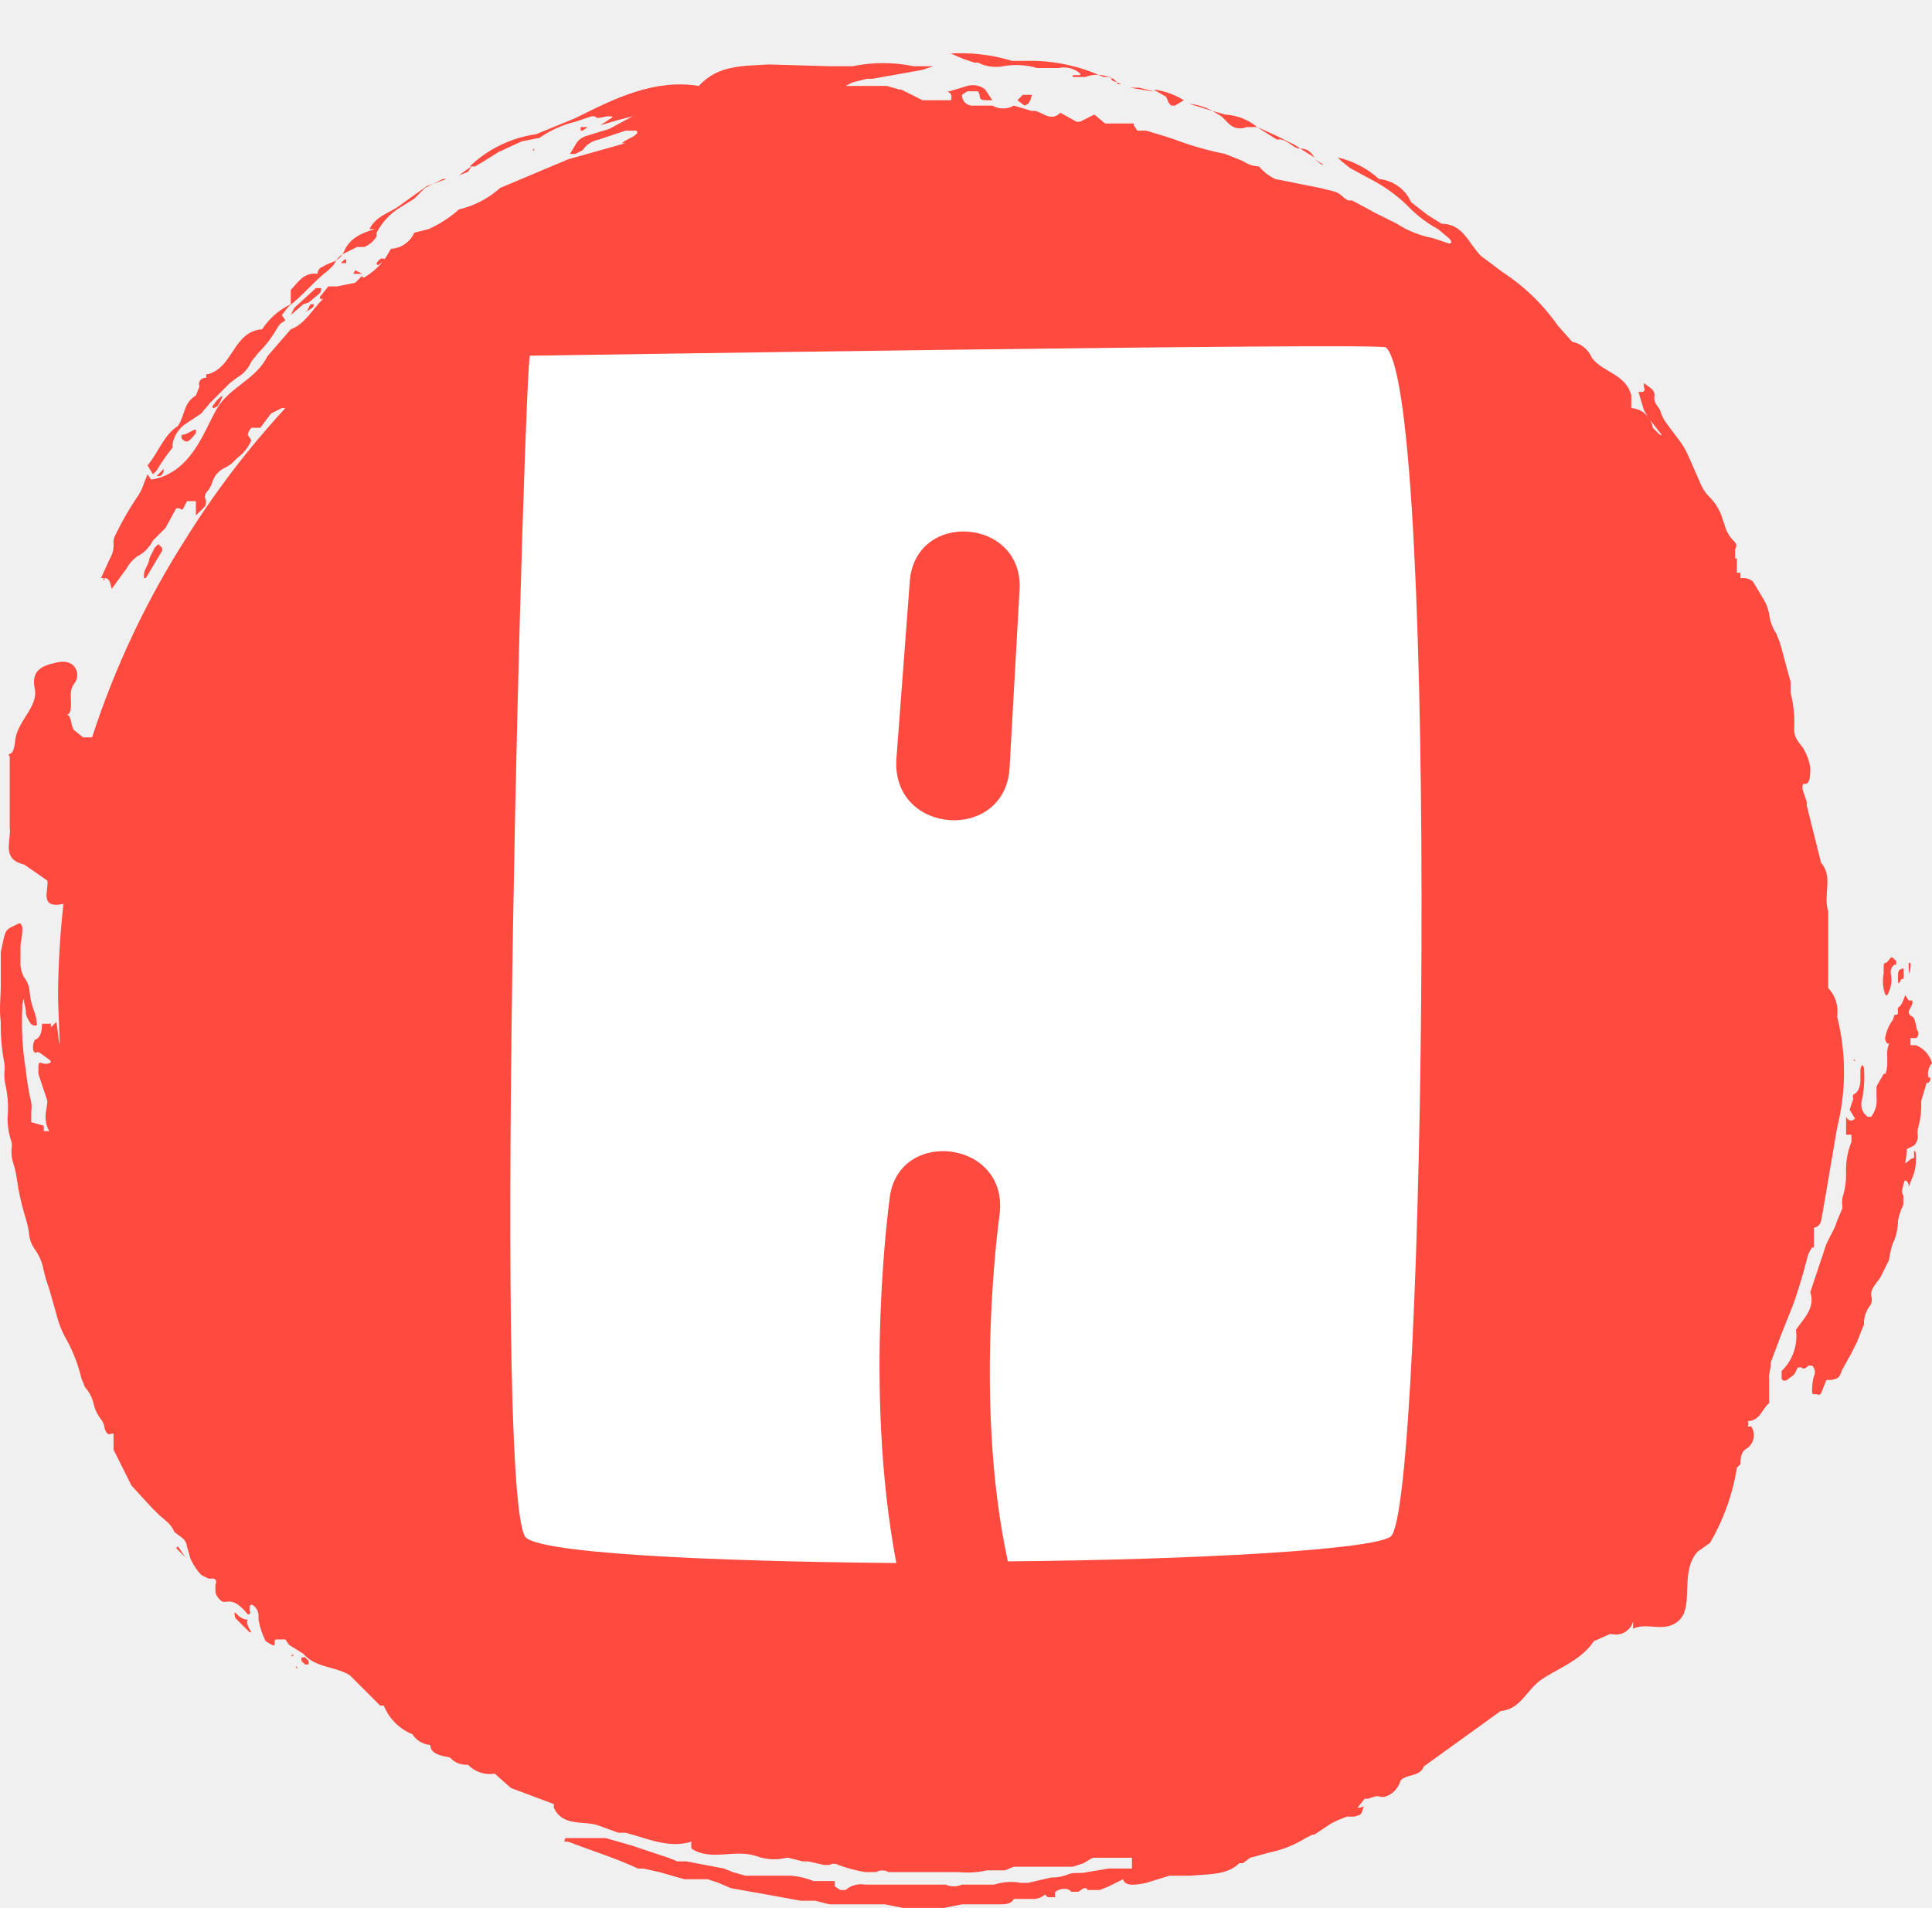
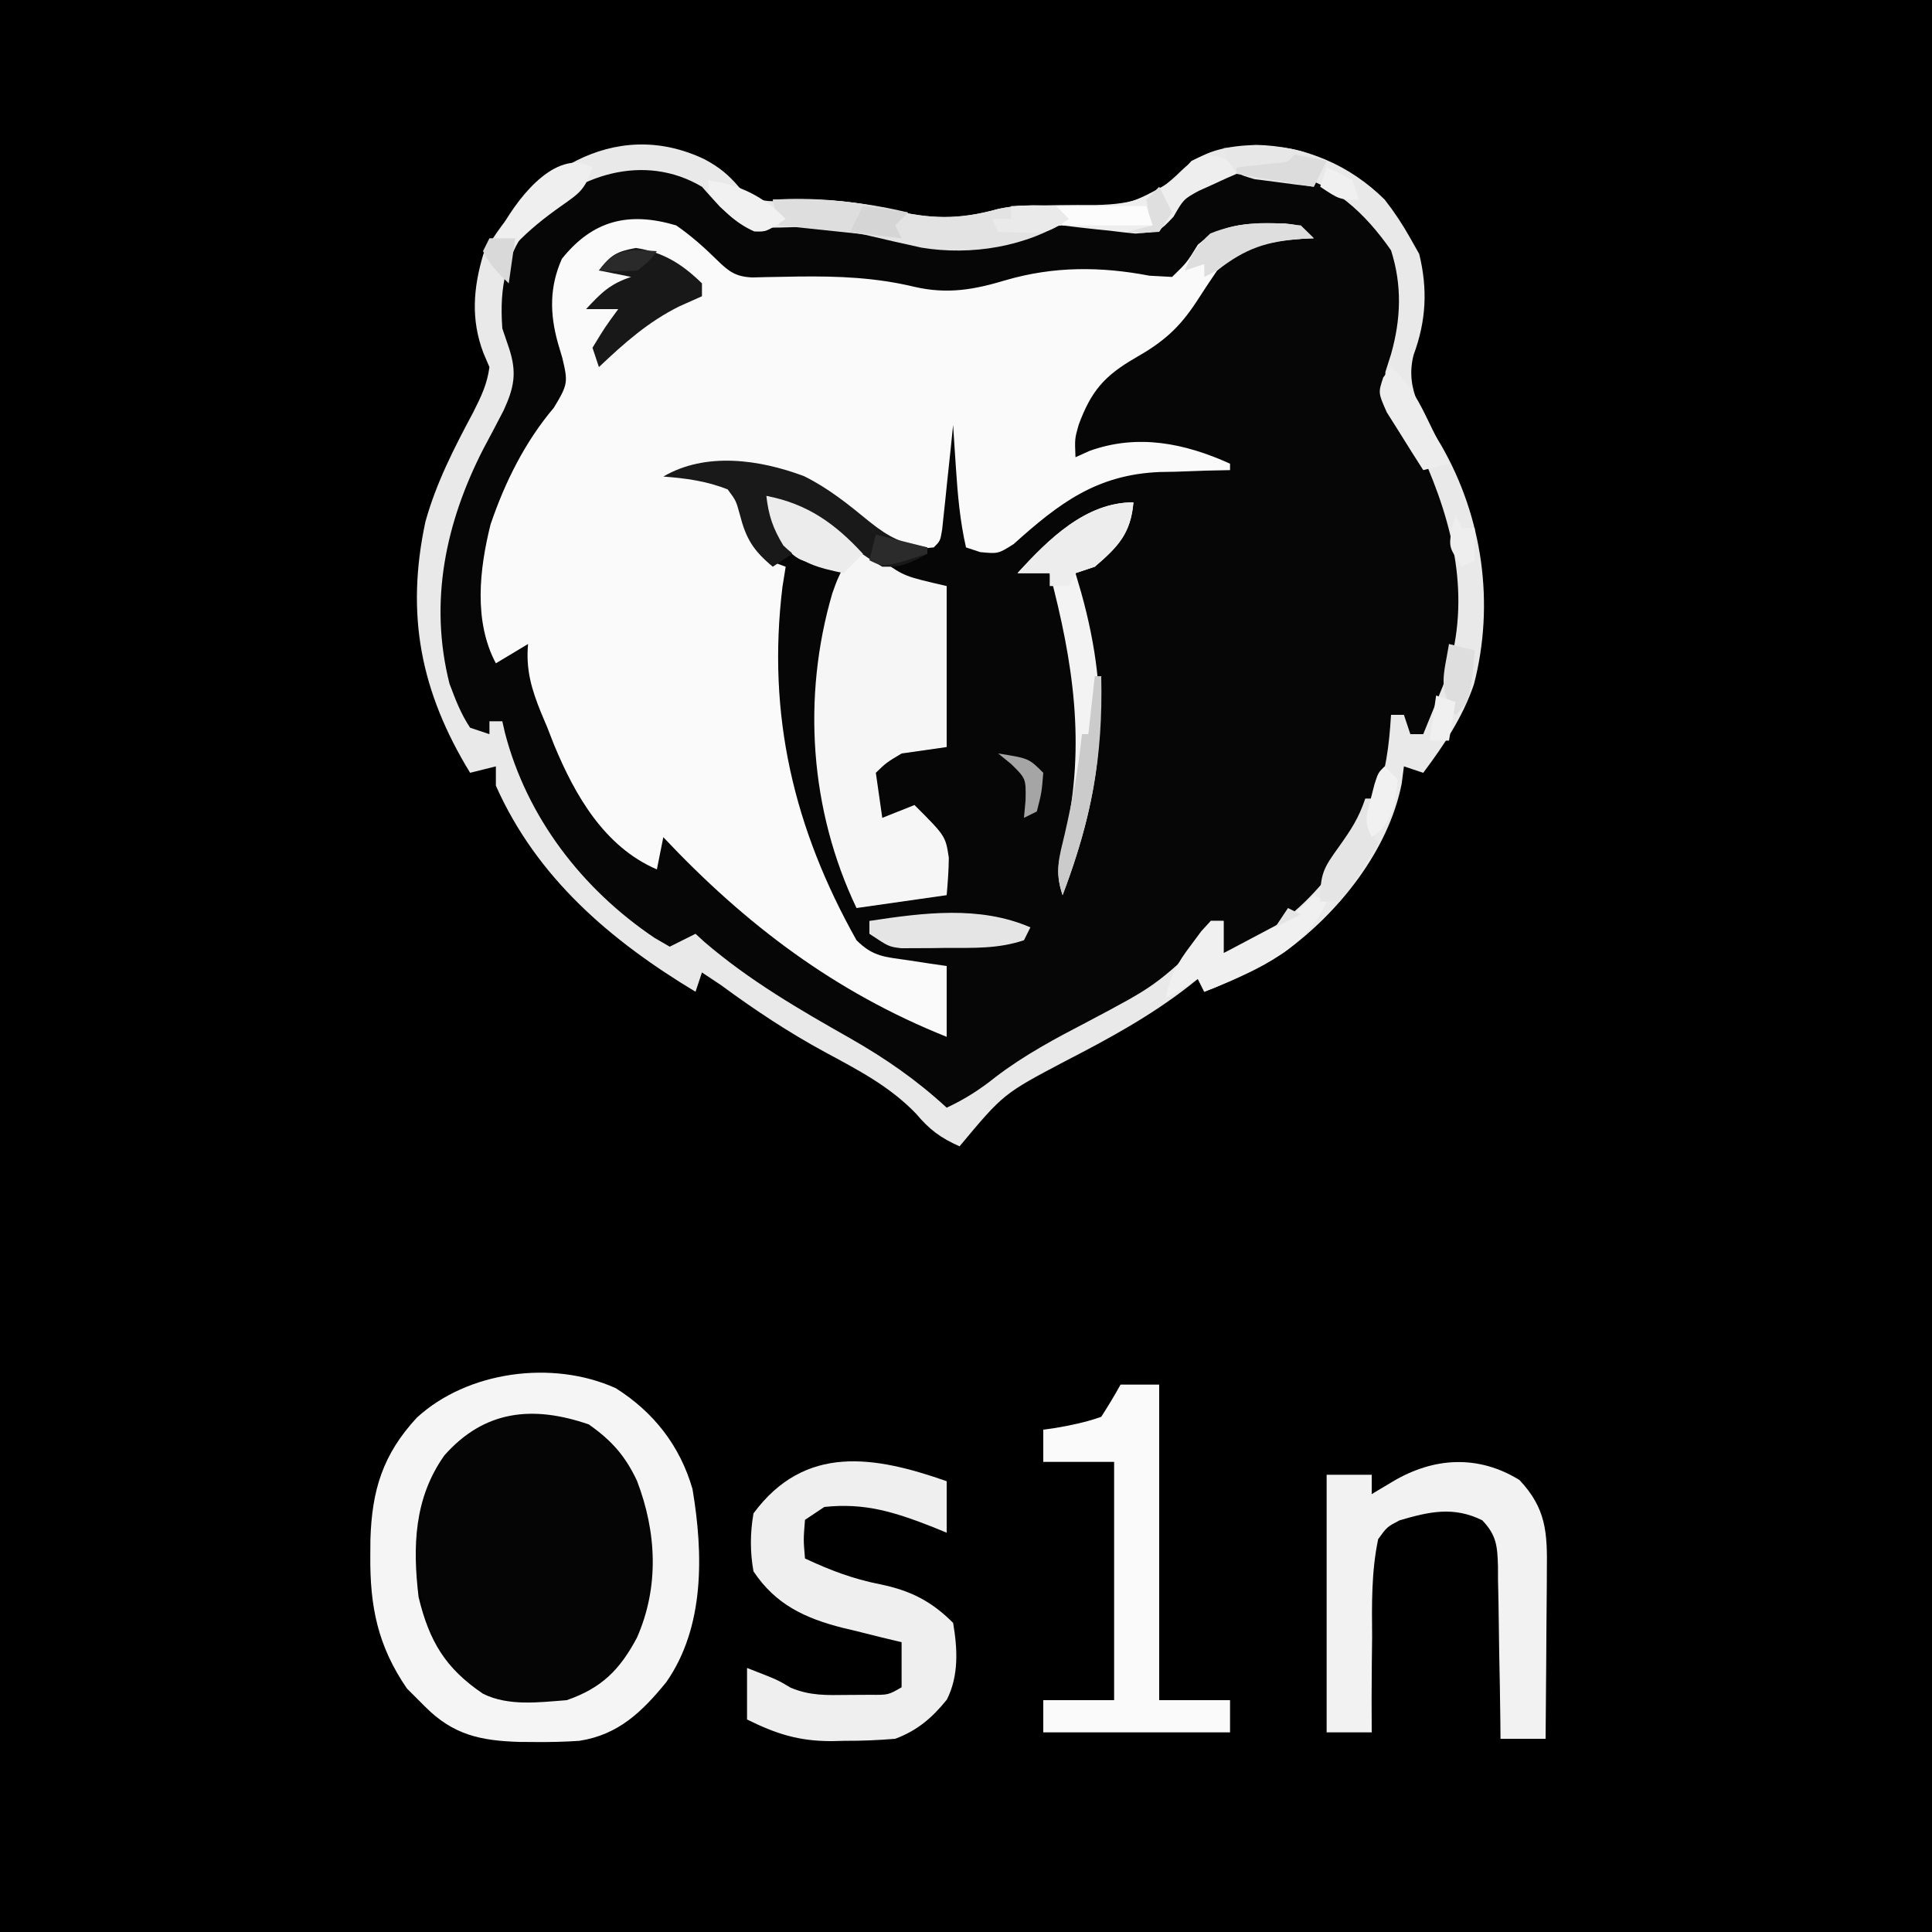
- <svg xmlns="http://www.w3.org/2000/svg" width="308.761" height="304.916" viewBox="0 0 106.008 104.687" class="css-1j8o68f" version="1.1" id="svg23">
-   <defs id="SvgjsDefs2684" />
-   <g id="SvgjsG2685" featurekey="rootContainer" transform="matrix(0.9820593,0,0,0.9820593,-0.05456052,0)" fill="#ff4a3f">
-     <g id="g17">
-       <path d="M19.8 15.3h.5l-.4-.2zm.5.1zm.8-.7c0 .1 0 .1.1.1l.4-.3c-.2-.1-.3-.1-.5.2zm.4-.2zm-4.1 2.3zm-.2.6l.3-.2c.1-.1.1-.2.1-.2h-.2l-.2.4c-.1-.1-.1 0 0 0zm2.2-2.9h-.1l-.2.2h.3zm-2.1 2.4l.6-.5c.1-.1.1-.2.1-.3h-.3l-1.2 1.1-.2.4.7-.6zm-1.1.8z" id="path3" />
-       <path d="M9.7 25v-.2a1.7 1.7 0 0 1 .7-1.1l.9-.6.5-.6.7-.7.4-.4.4-.3a1.9 1.9 0 0 0 .8-.9l.4-.5a5.9 5.9 0 0 0 1-1.3l.2-.3.3-.2-.2-.3.4-.5c.8-.6 1.4-1.4 2.2-2l.3-.3a1.4 1.4 0 0 1 .5-.6l.8-.4h.4a1.4 1.4 0 0 0 .7-.6V13a3.5 3.5 0 0 1 1.3-1.4l.8-.5.2-.2.4-.4 1-.5h.2l-1.1.4-1.4 1c-.6.5-1.4.6-1.8 1.4h.3c-.7.2-1.4.5-1.7 1.2s-.8.6-1.2.9a.4.4 0 0 0-.3.4c-.8-.1-1.1.5-1.5.9v.8a3.9 3.9 0 0 0-1.6 1.4c-1.6.1-1.6 2.1-3 2.5h-.1a.2.2 0 0 0 0 .2c-.3 0-.5.2-.4.5l-.2.5c-.7.4-.6 1.1-1 1.7-.8.5-1.1 1.5-1.7 2.2l.3.5.2-.2a11.6 11.6 0 0 1 .9-1.3zM53.9 3.3l.6.2h.2a2.2 2.2 0 0 0 1.4.2 4.1 4.1 0 0 1 1.9.1h1.2a1.4 1.4 0 0 1 1.2.3.1.1 0 0 1 0 .1H60a.1.1 0 0 0 0 .1h.7a1.8 1.8 0 0 1 1.3 0c.2 0 .1.1.2.2l.5.2h-.2c-.2-.4-.5-.4-.8-.4a9.7 9.7 0 0 0-4.3-.9h-.8A9.8 9.8 0 0 0 53 3h.2zm7.3 3.1zM50.3 4.7zm10.9 1.7h.2-.2zM19 14.7zm32.1-10zm17.6 2.2a.9.9 0 0 0 1 .2h.6a3.1 3.1 0 0 0-1.8-.7l-.7-.2.5.3zm-3.4-1.3c0 .1.1.2.2.3h.2l.5-.3a4.2 4.2 0 0 0-1.7-.6l.7.4zm7.4 2.7l.8.5c-.2-.3-.4-.5-.8-.5z" id="path5" />
-       <path d="M99 76.1l.6-1.6.6-1.5c.2-.5.6-1.8.8-2.6a1.7 1.7 0 0 1 .3-.7h.1v-1.1c.5-.1.4-.6.5-.9l.8-4.7a12.7 12.7 0 0 0 0-6.2 1.9 1.9 0 0 0-.5-1.6v-4.3c-.3-.9.3-1.9-.4-2.7L101 45a.4.4 0 0 0 0-.2l-.2-.6a.5.5 0 0 1 0-.4h.1c.3 0 .3-.5.3-.9a3 3 0 0 0-.4-1.1l-.3-.4a1.1 1.1 0 0 1-.2-.7 6.7 6.7 0 0 0-.2-2v-.6c-.2-.7-.4-1.5-.6-2.2l-.2-.5a2.5 2.5 0 0 1-.4-1.1 2.5 2.5 0 0 0-.3-.8l-.6-1a.8.8 0 0 0-.6-.2h-.1V32h-.2v-.8H97V31a.4.4 0 0 0 0-.1v-.2c.1-.2.1-.3-.1-.5a1.8 1.8 0 0 1-.4-.6l-.2-.6a2.9 2.9 0 0 0-.7-1.2 2.2 2.2 0 0 1-.5-.7l-.7-1.6a4.3 4.3 0 0 0-.6-1l-.6-.8a2.4 2.4 0 0 1-.4-.8l-.2-.3a.6.6 0 0 1-.1-.5.5.5 0 0 0-.2-.4l-.4-.3v.2c.1.2 0 .3-.1.3h-.2l.3 1 .3.5.7.9h-.1l-.2-.2-.2-.2a1.3 1.3 0 0 0-1.2-1.1v-.7c-.3-1.2-1.6-1.3-2.2-2.1a1.5 1.5 0 0 0-1.1-.9l-.8-.9a11.3 11.3 0 0 0-3.1-3l-.8-.6-.4-.3c-.7-.7-1-1.8-2.2-1.8l-.8-.5-.9-.7a2.2 2.2 0 0 0-1.8-1.3 5.1 5.1 0 0 0-2.3-1.2l.2.2.5.4 1.3.7a8.5 8.5 0 0 1 2.1 1.6 6.8 6.8 0 0 0 1.5 1.1l.6.5c.1.1.2.2.1.3H81l-.9-.3a5.6 5.6 0 0 1-2-.8l-1.2-.6-1.3-.7h-.2c-.3-.1-.4-.4-.8-.5l-.8-.2-2.5-.5a2.6 2.6 0 0 1-.9-.7 1.7 1.7 0 0 1-.9-.3l-1-.4a18.1 18.1 0 0 1-2.8-.8l-.6-.2-1-.3h-.5l-.2-.3v-.1h-1.6l-.6-.5-.4.2-.4.2h-.2l-.9-.5c-.6.6-1.1-.2-1.6-.1l-1-.3a1.2 1.2 0 0 1-1.2 0h-1.2a.6.6 0 0 1-.5-.6l.3-.2h.6a.7.7 0 0 1 .1.3c0 .2.2.2.5.2h.2l-.4-.6a1.1 1.1 0 0 0-1-.2l-1 .3H53c.3.2.2.3.2.5h-1.6l-.4-.2-.8-.4h-.1l-.7-.2h-2.3l.4-.2.8-.2h.3l1.7-.3 1.1-.2.6-.2h-1.1a8.4 8.4 0 0 0-3.4 0h-1.3L43 3.6c-1.4.1-2.8 0-3.9 1.2-2.5-.4-4.7.7-6.9 1.8l-2.2.9a6.7 6.7 0 0 0-3.7 1.8h.3l.5-.3.8-.5 1.3-.6 1-.2a6 6 0 0 1 2-.9l.9-.3h.2c.1.2.5 0 .7 0h.2c.1 0 .1.1 0 .1l-.6.4 1-.3.8-.2-1.3.7-1.3.4a1 1 0 0 0-.6.5l-.3.5h.3l.4-.2a1.4 1.4 0 0 1 .9-.6l1.5-.5h.5a.1.1 0 0 1 .1.2c-.2.2-.6.3-.8.5h.2l-3.2.9-3.8 1.6a5.2 5.2 0 0 1-2.3 1.2 6.6 6.6 0 0 1-1.7 1.1l-.8.2a1.5 1.5 0 0 1-1.3.9l-.3.5a3.7 3.7 0 0 1-1.2 1.1h-.1v-.1l-.2.2-.2.2-1 .2h-.5l-.4.5c-.1.1-.1.2 0 .2h.1c-.6.6-1 1.4-1.8 1.7L15 19.9c-.6 1.2-1.8 1.6-2.6 2.6s-1.4 3.9-3.9 4.3l-.2-.3-.2.5a2.7 2.7 0 0 1-.4.8 16.9 16.9 0 0 0-1.2 2.1.8.8 0 0 0-.1.5 1.4 1.4 0 0 1-.2.8l-.5 1.1h.2c.3 0 .3.3.4.6l.8-1.1a2.2 2.2 0 0 1 .6-.7 2 2 0 0 0 .9-.9l.3-.3.4-.4.6-1.1h.2c.1.1.1.1.2 0l.2-.4h.5v.8l.5-.5a.5.5 0 0 0 0-.5.4.4 0 0 1 .1-.3 1.5 1.5 0 0 0 .3-.5 1.3 1.3 0 0 1 .8-.9l.3-.2.3-.3a2.4 2.4 0 0 0 .8-1l-.2-.3c0-.1.1-.3.2-.4h.5l.6-.8.6-.3h.2a48.8 48.8 0 0 0-5.5 7.2h-.1.1a48.4 48.4 0 0 0-5.3 11.2h-.5l-.5-.4c-.2-.2-.1-.7-.4-.9h.1c.3-.5-.1-1.2.3-1.7s.1-1.4-.9-1.2-1.5.5-1.3 1.5-1 1.8-1.1 2.9-.5.5-.3.9v3.9c.1.8-.5 1.8.8 2.1l1.3.9c.1.5-.5 1.6.9 1.3a49.2 49.2 0 0 0-.3 5c0 1.1.1 2.2.1 3.3v-.4c-.1-.4-.1-.8-.2-1.3l-.3.3v-.2h-.5c0 .5-.1.8-.4.9a.9.9 0 0 0-.1.5c0 .1.1.3.2.2s.4.2.7.4-.2.3-.4.2-.2.1-.2.3v.3l.5 1.5c0 .3-.1.6-.1.9a1.7 1.7 0 0 0 .2.8h-.3v-.3l-.7-.2v-.6a1.5 1.5 0 0 0 0-.5 14.6 14.6 0 0 1-.3-1.8 16.6 16.6 0 0 1-.2-3.5.9.9 0 0 1 .1-.5v.2a2.9 2.9 0 0 1 .1.5.8.8 0 0 0 .1.4c.1.2.2.4.4.4s.1-.1.1-.2a2.1 2.1 0 0 0-.1-.5 4.2 4.2 0 0 1-.3-1.3 1.5 1.5 0 0 0-.3-.7 1.6 1.6 0 0 1-.2-.9v-.8c0-.3.1-.6.1-.9a.5.5 0 0 0-.1-.4h-.1c-.8.4-.7.2-1 1.6V55c0 .7-.1 1.4 0 2.1a10.8 10.8 0 0 0 .2 2.3 1.8 1.8 0 0 1 0 .5 3.1 3.1 0 0 0 .1.9 5.9 5.9 0 0 1 .1 1.3 3.9 3.9 0 0 0 .2 1.7 1.2 1.2 0 0 1 0 .4 2.1 2.1 0 0 0 .1.8 4.9 4.9 0 0 1 .2.9 14 14 0 0 0 .5 2.2 5 5 0 0 1 .2 1 1.7 1.7 0 0 0 .3.7 2.9 2.9 0 0 1 .5 1.2 8.5 8.5 0 0 0 .3 1l.4 1.4a5.4 5.4 0 0 0 .6 1.5 8.5 8.5 0 0 1 .8 2.1l.2.5a2.1 2.1 0 0 1 .5 1 2.1 2.1 0 0 0 .4.8 1 1 0 0 1 .2.5c.1.3.2.4.4.3h.1v.9l.5 1 .5 1 1.1 1.2.4.4c.3.3.7.5.9 1l.4.3a.7.7 0 0 1 .3.5l.2.7a3.3 3.3 0 0 0 .6.9l.4.2h.3a.2.2 0 0 1 .1.3 2.5 2.5 0 0 0 0 .5.9.9 0 0 0 .4.5h.2c.4-.1.8.2 1.2.7h.1c0-.1.1-.1 0-.2v-.2c0-.1.1-.2.2-.1a.7.7 0 0 1 .3.6v.2a4.3 4.3 0 0 0 .4 1.2c.5.3.5.3.5.1s0-.2.2-.2h.4l.2.3.8.5c.7.8 1.8.7 2.6 1.2l1.7 1.7h.2a2.9 2.9 0 0 0 1.6 1.6 1.3 1.3 0 0 0 1 .6c0 .5.6.6 1.1.7a1.2 1.2 0 0 0 .8.4h.2a1.7 1.7 0 0 0 1.5.5l.9.8 2.4.9v.2c.5 1.1 1.7.7 2.5 1l1.1.4h.4c1.2.3 2.4.9 3.7.5a.7.7 0 0 0 0 .4c1.1.7 2.4 0 3.6.4a2.9 2.9 0 0 0 1.7.1h.1l.8.2h.3l.9.2h.3a.5.5 0 0 1 .5 0 7.9 7.9 0 0 0 1.5.4h.6a.7.7 0 0 1 .7 0h3.9a5 5 0 0 0 1.6-.1h1l.5-.2H60l.6-.2.5-.3h2.2v.6H62l-1.2.2c-.4.1-.7 0-1 .1a2.4 2.4 0 0 1-1 .2l-1.3.3h-.4a3.1 3.1 0 0 0-1.5.1h-1.8a1.1 1.1 0 0 1-.9 0h-4.5a1.3 1.3 0 0 0-1.1.3H47l-.3-.2v-.3h-1.2a4.1 4.1 0 0 0-1.3-.3h-2.5l-.7-.2-.5-.2-2.1-.4h-.5l-.5-.2-2.1-.7-1.4-.4h-2.2c-.1 0-.1.1-.1.2h.2c1.3.5 2.6.9 3.9 1.5h.3l.9.2 1.4.4h1.3l.6.2.7.3 1.7.3 1.1.2 1.1.2h.8l.8.2h3.1l1 .2h2.3l1-.2H56c.4 0 .6-.1.7-.3h1a1 1 0 0 0 .8-.3c-.1.1 0 .1.1.2h.4v-.2c0-.1 0-.1.2-.2s.6-.1.7.1h.4l.3-.2c.2 0 .2 0 .2.1h.7l.5-.2.8-.4c.1.3.4.4 1.3.2l1.3-.4h1.2c.9-.1 2 0 2.7-.7h.2l.4-.3 1.1-.3a6.1 6.1 0 0 0 2-.8l.4-.2h.1l.9-.6.4-.2.5-.2h.4c.4-.1.4-.1.5-.4s0-.1-.2-.1h-.1l.4-.5h.2c.3-.1.5-.2.7-.1h.2a1.3 1.3 0 0 0 .9-.9c.3-.4 1.1-.2 1.3-.8l4.3-3.1c1.1-.1 1.4-1.1 2.2-1.7s2.3-1.1 3-2.2l.9-.4h.1a1 1 0 0 0 1.2-.7v.4c.8-.4 1.8.3 2.6-.5s0-2.7 1-3.8l.7-.5a12.1 12.1 0 0 0 1.5-4.2l.2-.2c0-.3 0-.7.4-.9a.9.9 0 0 0 .2-1.2h-.2a.3.3 0 0 0 0-.3c.7 0 .8-.7 1.2-1V77a.5.5 0 0 1 0-.2 3.8 3.8 0 0 0 .1-.7zM5.9 32.2z" id="path7" />
-       <path d="M26.4 9.3l-.3.2-.4.3.5-.2zm6.1-2h.1l.3-.2h-.4zm-2.6 1l-.1.1h.1v-.1zm-1.5 1.4zm1.3-.2zm-6.3 3.1zM9.2 26.2l-.4.4H9a.4.4 0 0 0 .2-.4zm3-3.5a2.1 2.1 0 0 0 .3-.6 1.5 1.5 0 0 0-.5.5c-.1.1-.1.2 0 .2zM11 24.2V24c-.2 0-.5.3-.8.3v.2c.3.3.4.2.8-.3zm3 66.2zM73.9 9.2h.1l-.5-.3zm-2.5-1.4c.5-.1.8.4 1.2.5h.1l-.3-.2-1-.5-1.1-.5.3.2zM52.8 3.1zm11.7 2h-.1l-1.2-.2h.5zm2 .7l1.3.4a3.3 3.3 0 0 0-1.3-.4zm-9 0a1 1 0 0 0 .2-.5h-.5l-.3.3.4.3zm9 1.6zM49.9 4.2zm2.9.7zM48.5 4zm13.8 2.1a.5.5 0 0 0 0 .1zm44.8 52.3h-.3V58h.3c.1 0 .2-.3.1-.4s-.1-.7-.3-.8a.3.3 0 0 1-.2-.3l.2-.4a.4.4 0 0 0 0-.2h-.2l-.2-.3c-.1.3-.2.6-.4.7a.5.5 0 0 0 0 .2c0 .1 0 .2-.1.2h-.1a1.1 1.1 0 0 1-.1.3 2.3 2.3 0 0 0-.4.9.4.4 0 0 0 .1.4h.1a1.7 1.7 0 0 0-.1.8v.4a1.8 1.8 0 0 1-.1.5h-.1l-.4.7v.6a1.5 1.5 0 0 1-.3 1.1h-.2l-.2-.2a.9.9 0 0 1-.1-.8 6.5 6.5 0 0 0 .1-1.7c0-.1-.1-.2-.1-.2a.5.5 0 0 0-.1.3v.6c0 .2-.1.6-.3.7s-.1.2-.1.3l-.2.6.3.5c-.2.2-.4.1-.5-.1v1h.3v.4a4.2 4.2 0 0 0-.3 1.4 3.3 3.3 0 0 0 0 .4 4 4 0 0 1-.2 1.3 2 2 0 0 0 0 .6l-.3.7a3.2 3.2 0 0 1-.3.7l-.3.6-.9 2.7c.3.9-.4 1.5-.8 2.1a2.7 2.7 0 0 1-.8 2.3v.4c0 .1.1.2.3.1l.4-.3.2-.4h.2c.1.1.2.1.4-.1h.2a.5.5 0 0 1 .1.6 2.9 2.9 0 0 0-.1.8c0 .1 0 .2.1.2h.2c.1.1.2 0 .3-.3l.2-.5h.3c.4-.1.4-.1.6-.6l.5-.9.3-.6.4-1a1.6 1.6 0 0 1 .3-1 .6.6 0 0 0 .1-.6c0-.2 0-.3.2-.6l.3-.4.5-1a4.7 4.7 0 0 1 .2-.9 3 3 0 0 0 .3-1.3 3.8 3.8 0 0 1 .3-.9v-.5c-.1-.2-.1-.2 0-.6s.1-.2.2-.2a.4.4 0 0 1 .1.3l.2-.5a2.3 2.3 0 0 0 .2-.9v-.3c0-.1 0-.3-.1-.3v.4c-.2 0-.3.2-.5.3a6.4 6.4 0 0 0 .1-.8l.4-.2a.7.7 0 0 0 .2-.6 1.4 1.4 0 0 1 0-.3 4.8 4.8 0 0 0 .2-1.4v-.2l.3-1h.1a.3.3 0 0 0 .1-.3h-.1a.9.9 0 0 1 .2-.8 1.5 1.5 0 0 0-.9-1zm-1.2 7.8zm-.2-9.9zm0 0zM9.1 30.8a.3.3 0 0 0 0-.2l-.2-.2-.2.2-.3.6c0 .3-.3.6-.3.9v.2h.1zm96.3 24.8h.1a1.7 1.7 0 0 0 .2-1.2.5.5 0 0 1 .2-.5h.1v-.2l-.2-.2h-.1c-.1.1-.2.3-.3.3s-.1.1-.1.3v.3a2.2 2.2 0 0 0 .1 1.2zM13.2 90.1c-.1 0 0 .2 0 .3l.8.8h.1c-.2-.3-.3-.6-.2-.7a.9.9 0 0 1-.5-.2zm.8.3zm92.3-35.7h.1a2 2 0 0 0 0-.6c-.3.1-.3.1-.3.6s.1.1.2 0z" id="path9" />
-       <path d="M106.7 62a.6.6 0 0 0 .1-.5c0-.1-.1-.2-.1-.1h-.2v.2c0 .4.1.5.2.4zm.1-8.2h-.1v.6a1 1 0 0 0 .1-.6zM17.1 92.6h-.2v.2l.2.2h.2v-.2zm86.6-33.3c0-.1 0-.1-.1-.1zM9.9 86.5l.5.5-.4-.6z" id="path11" />
-       <circle cx="10.5" cy="87.1" transform="rotate(-24.8 10.4 87.159)" id="circle13" />
-       <path d="M9.7 30.1h-.1v.2-.2h.1zm83.2-6.6l-.2-.3h-.1zm-14.7 77.1zM5.9 32.2zm-.1.2a.3.3 0 0 0 .1-.2v.2zm1.9-4.9zM61.5 2.4zm42.8 58.2v.1-.1zM16.4 92.5h-.1c.1.1.2 0 .1-.1zm.2.7h.1l-.1-.1v.1zm73.9-71.3zm15.2 34.4zM14.6 91.7zm92.1-37zm-.8 11.4zM34.6 0z" id="path15" />
-     </g>
-   </g>
-   <g id="SvgjsG2686" featurekey="nameFeature-0" transform="matrix(2.284354,0,0,2.284354,27.98006,-5.60952)" fill="#ffffff">
-     <path d="M9.6 16.48 l-0.32 4.24 c-0.08 1.8 2.6 1.96 2.72 0.2 l0.24 -4.28 c0.12 -1.76 -2.56 -1.96 -2.64 -0.16 z M0.48 11 l0 0 c0.04 0 20.48 -0.32 20.56 -0.2 c1.28 1.12 0.96 27.8 0.12 28.56 c-0.4 0.32 -4.64 0.56 -9.2 0.6 c-0.84 -3.84 -0.2 -8.32 -0.2 -8.32 c0.24 -1.8 -2.44 -2.12 -2.64 -0.4 c0 0.04 -0.64 4.52 0.16 8.76 c-4.56 -0.04 -8.68 -0.24 -8.92 -0.64 c-0.8 -1.44 0 -28.28 0.12 -28.36 z" id="path20" />
-   </g>
+ <svg xmlns="http://www.w3.org/2000/svg" version="1.1" width="300" height="300">
+   <path d="M0 0 C99 0 198 0 300 0 C300 99 300 198 300 300 C201 300 102 300 0 300 C0 201 0 102 0 0 Z " fill="#000000" transform="translate(0,0)" />
+   <path d="M0 0 C2.324 1.265 3.648 2.35 5.387 4.387 C8.365 6.937 10.078 6.564 13.938 6.312 C19.25 6.135 23.77 6.565 28.938 7.812 C35.088 9.281 39.371 9.433 45.477 7.71 C47.81 7.195 49.913 7.14 52.301 7.145 C53.204 7.13 54.107 7.115 55.037 7.1 C56.917 7.075 58.798 7.07 60.678 7.084 C66.736 6.942 69.753 5.968 74.067 1.688 C77.345 -1.465 81.224 -2.091 85.625 -2.25 C93.227 -2.086 100.165 0.878 105.582 6.254 C107.092 8.19 108.363 10.11 109.562 12.25 C110.016 13.054 110.47 13.859 110.938 14.688 C112.28 20.191 112.016 25.091 110.062 30.375 C108.65 35.891 111.712 39.855 114.387 44.455 C120.783 55.593 122.688 68.982 119.438 81.5 C117.691 86.647 114.795 90.919 111.562 95.25 C110.573 94.92 109.582 94.59 108.562 94.25 C108.392 95.573 108.392 95.573 108.219 96.922 C106.17 107.313 98.406 117.05 89.938 123.137 C85.935 125.597 81.95 127.57 77.562 129.25 C77.233 128.59 76.903 127.93 76.562 127.25 C76.101 127.62 75.64 127.99 75.164 128.371 C69.146 133.057 62.746 136.529 55.984 140.018 C46.37 145.09 46.37 145.09 39.562 153.25 C36.604 151.942 34.882 150.647 32.812 148.188 C28.689 143.904 23.803 141.401 18.629 138.603 C12.97 135.533 7.75 132.064 2.562 128.25 C1.573 127.59 0.583 126.93 -0.438 126.25 C-0.767 127.24 -1.097 128.23 -1.438 129.25 C-14.611 121.309 -26.068 111.582 -32.438 97.25 C-32.438 96.26 -32.438 95.27 -32.438 94.25 C-34.417 94.745 -34.417 94.745 -36.438 95.25 C-44.07 82.761 -46.496 70.787 -43.375 56.25 C-41.688 50.185 -38.913 44.811 -35.961 39.281 C-34.736 36.845 -33.795 34.933 -33.438 32.25 C-33.747 31.528 -34.056 30.806 -34.375 30.062 C-36.346 24.844 -35.953 19.977 -34.375 14.688 C-27.466 2.429 -14.234 -6.823 0 0 Z " fill="#060606" transform="translate(109.4375,24.75)" />
+   <path d="M0 0 C2.355 1.634 4.331 3.395 6.371 5.406 C8.19 7.186 9.251 7.966 11.812 8.082 C12.534 8.064 13.256 8.046 14 8.027 C14.8 8.014 15.6 8 16.425 7.986 C17.7 7.962 17.7 7.962 19 7.938 C25.229 7.868 30.934 8.087 37.02 9.543 C42.128 10.722 46.276 9.98 51.188 8.5 C58.633 6.332 65.912 6.363 73.5 7.812 C74.655 7.874 75.81 7.936 77 8 C79.282 5.793 79.282 5.793 81 3 C85.138 -0.636 89.321 -0.322 94.574 -0.301 C97 0 97 0 99 2 C98.42 2.026 97.84 2.052 97.242 2.078 C91.749 2.477 88.238 3.223 84 7 C82.913 8.588 81.853 10.194 80.812 11.812 C78.097 15.958 75.613 18.115 71.312 20.562 C66.455 23.372 64.421 25.745 62.488 30.984 C61.882 33.14 61.882 33.14 62 36 C62.715 35.676 63.431 35.353 64.168 35.02 C71.655 32.324 78.957 33.811 86 37 C86 37.33 86 37.66 86 38 C84.793 38.026 83.587 38.052 82.344 38.078 C80.729 38.134 79.115 38.192 77.5 38.25 C76.313 38.271 76.313 38.271 75.102 38.293 C65.329 38.693 59.51 43.085 52.395 49.488 C50 51 50 51 47.199 50.73 C46.473 50.489 45.748 50.248 45 50 C44.067 45.901 43.712 41.88 43.438 37.688 C43.354 36.433 43.27 35.179 43.184 33.887 C43.123 32.934 43.062 31.981 43 31 C42.867 32.288 42.734 33.576 42.598 34.902 C42.42 36.581 42.241 38.259 42.062 39.938 C41.975 40.788 41.888 41.638 41.799 42.514 C41.712 43.323 41.625 44.131 41.535 44.965 C41.457 45.714 41.378 46.463 41.297 47.234 C41 49 41 49 40 50 C36.378 50.396 34.541 50.347 31.438 48.355 C30.633 47.64 29.829 46.925 29 46.188 C22.005 40.252 16.364 37.827 7.188 37.938 C6.212 37.947 5.236 37.956 4.23 37.965 C3.494 37.976 2.758 37.988 2 38 C3.072 38.289 4.145 38.578 5.25 38.875 C7.981 40.002 8.84 40.69 10.215 43.355 C10.852 45.128 11.442 46.918 11.98 48.723 C12.816 51.159 12.816 51.159 15.113 52.309 C15.736 52.537 16.359 52.765 17 53 C16.835 54.031 16.67 55.062 16.5 56.125 C14.078 76.03 18.257 93.657 28 111 C30.625 113.625 32.488 113.583 36.125 114.125 C37.221 114.293 38.316 114.46 39.445 114.633 C40.71 114.815 40.71 114.815 42 115 C42 118.63 42 122.26 42 126 C24.63 119.052 10.766 108.561 -2 95 C-2.33 96.65 -2.66 98.3 -3 100 C-11.147 96.498 -15.713 88.509 -18.969 80.645 C-19.309 79.772 -19.649 78.899 -20 78 C-20.32 77.241 -20.639 76.481 -20.969 75.699 C-22.462 72.028 -23.373 68.974 -23 65 C-24.65 65.99 -26.3 66.98 -28 68 C-31.474 61.485 -30.563 53.379 -28.824 46.422 C-26.595 39.872 -23.477 33.599 -19 28.312 C-16.821 24.703 -16.772 24.381 -17.688 20.562 C-17.912 19.806 -18.136 19.049 -18.367 18.27 C-19.635 13.722 -19.696 9.565 -17.75 5.188 C-12.913 -0.859 -7.302 -2.167 0 0 Z " fill="#FAFAFA" transform="translate(105,35)" />
+   <path d="M0 0 C2.324 1.265 3.648 2.35 5.387 4.387 C8.365 6.937 10.078 6.564 13.938 6.312 C19.25 6.135 23.77 6.565 28.938 7.812 C35.088 9.281 39.371 9.433 45.477 7.71 C47.81 7.195 49.913 7.14 52.301 7.145 C53.204 7.13 54.107 7.115 55.037 7.1 C56.917 7.075 58.798 7.07 60.678 7.084 C66.736 6.942 69.753 5.968 74.067 1.688 C77.345 -1.465 81.224 -2.091 85.625 -2.25 C93.227 -2.086 100.165 0.878 105.582 6.254 C107.092 8.19 108.363 10.11 109.562 12.25 C110.016 13.054 110.47 13.859 110.938 14.688 C112.28 20.191 112.016 25.091 110.062 30.375 C108.65 35.891 111.712 39.855 114.387 44.455 C120.783 55.593 122.688 68.982 119.438 81.5 C117.691 86.647 114.795 90.919 111.562 95.25 C110.573 94.92 109.582 94.59 108.562 94.25 C108.392 95.573 108.392 95.573 108.219 96.922 C106.17 107.313 98.406 117.05 89.938 123.137 C85.935 125.597 81.95 127.57 77.562 129.25 C77.233 128.59 76.903 127.93 76.562 127.25 C76.101 127.62 75.64 127.99 75.164 128.371 C69.146 133.057 62.746 136.529 55.984 140.018 C46.37 145.09 46.37 145.09 39.562 153.25 C36.604 151.942 34.882 150.647 32.812 148.188 C28.689 143.904 23.803 141.401 18.629 138.603 C12.97 135.533 7.75 132.064 2.562 128.25 C1.573 127.59 0.583 126.93 -0.438 126.25 C-0.767 127.24 -1.097 128.23 -1.438 129.25 C-14.611 121.309 -26.068 111.582 -32.438 97.25 C-32.438 96.26 -32.438 95.27 -32.438 94.25 C-34.417 94.745 -34.417 94.745 -36.438 95.25 C-44.07 82.761 -46.496 70.787 -43.375 56.25 C-41.688 50.185 -38.913 44.811 -35.961 39.281 C-34.736 36.845 -33.795 34.933 -33.438 32.25 C-33.747 31.528 -34.056 30.806 -34.375 30.062 C-36.346 24.844 -35.953 19.977 -34.375 14.688 C-27.466 2.429 -14.234 -6.823 0 0 Z M-26.812 9.625 C-30.9 14.845 -31.909 19.654 -31.438 26.25 C-31.087 27.281 -30.736 28.312 -30.375 29.375 C-29.156 33.114 -29.59 35.416 -31.241 38.99 C-32.265 40.984 -33.318 42.961 -34.375 44.938 C-40.218 56.334 -42.865 68.611 -39.645 81.398 C-38.725 83.858 -37.891 86.063 -36.438 88.25 C-35.447 88.58 -34.458 88.91 -33.438 89.25 C-33.438 88.59 -33.438 87.93 -33.438 87.25 C-32.778 87.25 -32.117 87.25 -31.438 87.25 C-31.302 87.844 -31.167 88.439 -31.027 89.051 C-27.621 102.167 -19.05 113.304 -7.812 120.875 C-7.029 121.329 -6.245 121.782 -5.438 122.25 C-3.458 121.26 -3.458 121.26 -1.438 120.25 C-0.971 120.677 -0.504 121.103 -0.023 121.543 C6.96 127.527 14.644 131.985 22.629 136.505 C28.142 139.661 32.887 142.943 37.562 147.25 C40.408 145.925 42.744 144.419 45.191 142.461 C49.689 139.028 54.493 136.481 59.5 133.875 C69.981 128.327 69.981 128.327 78.562 120.25 C78.562 119.59 78.562 118.93 78.562 118.25 C79.222 118.25 79.882 118.25 80.562 118.25 C80.562 119.9 80.562 121.55 80.562 123.25 C91.873 119.123 98.792 110.254 103.938 99.688 C105.797 95.237 106.258 91.045 106.562 86.25 C107.222 86.25 107.882 86.25 108.562 86.25 C108.892 87.24 109.222 88.23 109.562 89.25 C110.222 89.25 110.882 89.25 111.562 89.25 C112.212 87.668 112.857 86.084 113.5 84.5 C113.86 83.618 114.219 82.737 114.59 81.828 C118.993 70.158 116.921 58.924 112.234 47.793 C110.857 44.874 109.43 42.287 107.625 39.625 C105.562 36.25 105.562 36.25 105.688 33 C106.121 31.639 106.121 31.639 106.562 30.25 C108.107 24.81 108.293 19.532 106.562 14.125 C102.635 8.479 97.505 3.5 90.562 2.25 C84.495 1.713 79.789 1.766 74.562 5.25 C72.206 7.187 72.206 7.187 70.562 9.25 C70.562 9.91 70.562 10.57 70.562 11.25 C69.851 11.09 69.139 10.93 68.406 10.766 C61.056 9.433 54.08 9.963 46.875 11.812 C40.598 13.398 35.798 13.365 29.574 11.727 C25.102 10.564 21.225 10.23 16.58 10.417 C6.163 10.822 6.163 10.822 2.375 7.375 C1.426 6.344 0.487 5.303 -0.438 4.25 C-9.444 -1.105 -20.172 2.391 -26.812 9.625 Z " fill="#E9E9E9" transform="translate(109.4375,24.75)" />
+   <path d="M0 0 C4.976 2.78 7.357 5.951 9.66 11.109 C11.848 20.172 11.46 28.963 6.66 37.109 C3.45 40.756 0.084 42.877 -4.828 43.348 C-10.861 43.506 -14.705 43.405 -19.34 39.109 C-25.386 31.383 -26.232 23.653 -25.34 14.109 C-23.906 7.991 -20.921 3.642 -15.68 0.148 C-10.515 -2.145 -5.246 -1.997 0 0 Z " fill="#050505" transform="translate(90.33984,220.8906)" />
+   <path d="M0 0 C5.89 3.719 9.976 8.955 11.906 15.652 C13.593 25.672 13.833 37.065 7.828 45.648 C4.108 50.208 0.417 53.815 -5.664 54.751 C-7.953 54.912 -10.206 54.956 -12.5 54.938 C-13.301 54.933 -14.103 54.928 -14.928 54.922 C-20.967 54.743 -25.249 53.849 -29.625 49.438 C-31.017 48.045 -31.017 48.045 -32.438 46.625 C-36.972 40.018 -38.187 33.908 -38.125 26.062 C-38.119 25.228 -38.114 24.393 -38.108 23.532 C-37.885 15.854 -36.196 10.301 -30.91 4.582 C-23.075 -2.636 -9.852 -4.457 0 0 Z M-26.625 10.438 C-31.332 17.078 -31.561 24.558 -30.625 32.438 C-28.972 39.283 -26.46 43.506 -20.625 47.438 C-16.695 49.403 -11.919 48.772 -7.625 48.438 C-2.227 46.573 0.622 43.741 3.285 38.723 C6.753 30.834 6.341 22.334 3.285 14.375 C1.445 10.458 -0.675 8.11 -4.188 5.625 C-12.859 2.629 -20.404 3.382 -26.625 10.438 Z " fill="#F5F5F5" transform="translate(95.625,215.5625)" />
+   <path d="M0 0 C7.158 1.377 12.52 5.782 18.121 10.16 C21.475 12.497 21.475 12.497 28 14 C28 22.25 28 30.5 28 39 C24.535 39.495 24.535 39.495 21 40 C18.62 41.427 18.62 41.427 17 43 C17.33 45.31 17.66 47.62 18 50 C19.65 49.34 21.3 48.68 23 48 C27.82 52.82 27.82 52.82 28.332 56.18 C28.315 58.123 28.167 60.064 28 62 C23.38 62.66 18.76 63.32 14 64 C6.764 48.839 5.514 31.256 10.246 15.117 C11 13 11 13 12 11 C10.928 10.938 9.855 10.876 8.75 10.812 C5 10 5 10 2.625 7.75 C1.034 5.057 0.353 3.085 0 0 Z " fill="#F6F6F6" transform="translate(119,77)" />
+   <path d="M0 0 C4.144 4.395 4.342 8.132 4.258 14.016 C4.255 14.765 4.252 15.514 4.249 16.285 C4.238 18.67 4.213 21.053 4.188 23.438 C4.177 25.057 4.168 26.677 4.16 28.297 C4.138 32.261 4.104 36.224 4.062 40.188 C1.752 40.188 -0.557 40.188 -2.938 40.188 C-2.952 38.757 -2.952 38.757 -2.966 37.298 C-3.006 33.758 -3.071 30.219 -3.145 26.68 C-3.173 25.149 -3.194 23.617 -3.208 22.086 C-3.23 19.883 -3.277 17.682 -3.328 15.48 C-3.329 14.796 -3.331 14.112 -3.332 13.406 C-3.429 10.249 -3.553 8.593 -5.769 6.259 C-10.229 4.056 -13.986 4.909 -18.609 6.262 C-20.559 7.282 -20.559 7.282 -21.938 9.188 C-22.997 14.254 -22.918 19.289 -22.875 24.438 C-22.888 25.865 -22.904 27.292 -22.924 28.719 C-22.965 32.209 -22.963 35.697 -22.938 39.188 C-25.247 39.188 -27.558 39.188 -29.938 39.188 C-29.938 25.988 -29.938 12.787 -29.938 -0.812 C-27.628 -0.812 -25.317 -0.812 -22.938 -0.812 C-22.938 0.177 -22.938 1.167 -22.938 2.188 C-21.865 1.548 -20.793 0.909 -19.688 0.25 C-13.335 -3.537 -6.411 -3.956 0 0 Z " fill="#F2F2F2" transform="translate(235.9375,229.8125)" />
+   <path d="M0 0 C0 2.64 0 5.28 0 8 C-0.701 7.711 -1.403 7.423 -2.125 7.125 C-8.022 4.818 -12.663 3.321 -19 4 C-19.99 4.66 -20.98 5.32 -22 6 C-22.25 9.084 -22.25 9.084 -22 12 C-18.122 13.815 -14.581 15.169 -10.375 16 C-5.679 16.96 -2.415 18.585 1 22 C1.688 26.027 1.908 30.219 0.02 33.922 C-2.28 36.78 -4.592 38.73 -8 40 C-10.652 40.219 -13.164 40.325 -15.812 40.312 C-16.499 40.329 -17.185 40.345 -17.893 40.361 C-22.959 40.366 -26.463 39.248 -31 37 C-31 34.36 -31 31.72 -31 29 C-26.26 30.843 -26.26 30.843 -24.242 32.059 C-21.209 33.332 -18.652 33.228 -15.375 33.188 C-13.654 33.178 -13.654 33.178 -11.898 33.168 C-9.061 33.195 -9.061 33.195 -7 32 C-7 29.69 -7 27.38 -7 25 C-8.013 24.758 -9.026 24.515 -10.07 24.266 C-11.422 23.928 -12.774 23.589 -14.125 23.25 C-14.79 23.093 -15.455 22.935 -16.141 22.773 C-21.983 21.284 -26.552 19.171 -30 14 C-30.546 10.933 -30.524 8.07 -30 5 C-22.013 -5.806 -11.18 -3.921 0 0 Z " fill="#EFEFEF" transform="translate(147,230)" />
+   <path d="M0 0 C1.98 0 3.96 0 6 0 C6 16.17 6 32.34 6 49 C9.63 49 13.26 49 17 49 C17 50.65 17 52.3 17 54 C7.43 54 -2.14 54 -12 54 C-12 52.35 -12 50.7 -12 49 C-8.37 49 -4.74 49 -1 49 C-1 36.79 -1 24.58 -1 12 C-4.63 12 -8.26 12 -12 12 C-12 10.35 -12 8.7 -12 7 C-11.385 6.914 -10.77 6.827 -10.137 6.738 C-7.662 6.308 -5.368 5.844 -3 5 C-1.949 3.365 -0.94 1.701 0 0 Z " fill="#FAFAFA" transform="translate(174,215)" />
+   <path d="M0 0 C-0.414 4.834 -2.378 6.895 -6 10 C-6.99 10.33 -7.98 10.66 -9 11 C-8.711 11.981 -8.422 12.962 -8.125 13.973 C-3.325 31.086 -4.726 44.431 -11 61 C-12.253 57.242 -11.535 55.505 -10.562 51.688 C-7.393 37.583 -9.367 24.753 -13 11 C-14.65 11 -16.3 11 -18 11 C-13.177 5.71 -7.41 0 0 0 Z " fill="#F3F3F3" transform="translate(176,78)" />
+   <path d="M0 0 C3.762 1.86 6.906 4.401 10.133 7.055 C13.181 9.49 15.233 10.513 19.133 11.055 C19.133 11.385 19.133 11.715 19.133 12.055 C16.385 13.52 15.183 14.155 12.133 14.055 C9.119 12.312 6.52 10.277 3.801 8.105 C0.667 5.696 -2.169 4.37 -5.867 3.055 C-4.547 6.025 -3.227 8.995 -1.867 12.055 C-2.857 12.715 -3.847 13.375 -4.867 14.055 C-7.913 11.534 -9.048 9.666 -9.992 5.93 C-10.581 3.795 -10.581 3.795 -11.867 2.055 C-15.148 0.747 -18.359 0.318 -21.867 0.055 C-15.276 -3.802 -6.906 -2.599 0 0 Z " fill="#191919" transform="translate(124.8672,73.94531)" />
+   <path d="M0 0 C6.345 -0.35 11.991 0.092 18.188 1.562 C24.484 3.032 28.822 3.14 35.062 1.438 C38.083 0.755 40.921 0.829 44 1 C44.66 1.66 45.32 2.32 46 3 C39.501 7.332 30.774 8.726 23.102 7.457 C20.2 6.826 17.307 6.162 14.418 5.477 C9.99 4.604 5.496 4.319 1 4 C0.67 2.68 0.34 1.36 0 0 Z " fill="#E3E3E3" transform="translate(120,31)" />
+   <path d="M0 0 C4.246 0.653 7.182 2.504 10.25 5.5 C10.25 6.16 10.25 6.82 10.25 7.5 C9.095 8.016 7.94 8.531 6.75 9.062 C1.901 11.461 -1.844 14.802 -5.75 18.5 C-6.08 17.51 -6.41 16.52 -6.75 15.5 C-4.812 12.312 -4.812 12.312 -2.75 9.5 C-4.4 9.5 -6.05 9.5 -7.75 9.5 C-5.387 6.974 -4.085 5.612 -0.75 4.5 C-2.4 4.17 -4.05 3.84 -5.75 3.5 C-3.959 1.112 -2.98 0.542 0 0 Z " fill="#181818" transform="translate(98.75,38.5)" />
+   <path d="M0 0 C0.66 0.33 1.32 0.66 2 1 C-1.087 8.197 -8.41 11.468 -15.312 14.336 C-16.148 14.665 -16.148 14.665 -17 15 C-17.33 14.34 -17.66 13.68 -18 13 C-20.475 14.485 -20.475 14.485 -23 16 C-22.383 12.616 -21.13 10.48 -19.062 7.75 C-18.276 6.69 -18.276 6.69 -17.473 5.609 C-16.744 4.813 -16.744 4.813 -16 4 C-15.34 4 -14.68 4 -14 4 C-14 5.65 -14 7.3 -14 9 C-12.226 8.069 -10.456 7.13 -8.688 6.188 C-7.701 5.665 -6.715 5.143 -5.699 4.605 C-3.383 3.228 -1.764 2.005 0 0 Z " fill="#F0F0F0" transform="translate(204,139)" />
+   <path d="M0 0 C-0.414 4.834 -2.378 6.895 -6 10 C-6.99 10.33 -7.98 10.66 -9 11 C-9.33 11.66 -9.66 12.32 -10 13 C-10.99 13 -11.98 13 -13 13 C-13 12.34 -13 11.68 -13 11 C-14.65 11 -16.3 11 -18 11 C-13.177 5.71 -7.41 0 0 0 Z " fill="#EDEDED" transform="translate(176,78)" />
+   <path d="M0 0 C-0.33 0.66 -0.66 1.32 -1 2 C-5.039 3.346 -8.771 3.184 -13 3.188 C-14.23 3.206 -14.23 3.206 -15.484 3.225 C-16.273 3.227 -17.062 3.228 -17.875 3.23 C-18.594 3.235 -19.314 3.239 -20.055 3.243 C-22 3 -22 3 -25 1 C-25 0.34 -25 -0.32 -25 -1 C-16.68 -2.256 -7.921 -3.425 0 0 Z " fill="#E5E5E5" transform="translate(160,144)" />
+   <path d="M0 0 C1.938 0.688 1.938 0.688 2.938 2.688 C2.406 2.918 1.875 3.149 1.328 3.387 C0.269 3.876 0.269 3.876 -0.812 4.375 C-1.509 4.688 -2.205 5.001 -2.922 5.324 C-5.277 6.623 -5.277 6.623 -6.844 9.344 C-9.062 11.688 -9.062 11.688 -12.734 11.957 C-14.096 11.831 -15.456 11.678 -16.812 11.5 C-17.51 11.43 -18.207 11.359 -18.926 11.287 C-20.641 11.111 -22.352 10.902 -24.062 10.688 C-24.392 9.697 -24.723 8.707 -25.062 7.688 C-23.668 7.684 -23.668 7.684 -22.246 7.68 C-13.874 7.621 -13.874 7.621 -6.812 3.688 C-5.887 2.695 -4.969 1.697 -4.062 0.688 C-2.062 -0.312 -2.062 -0.312 0 0 Z " fill="#EEEEEE" transform="translate(189.0625,24.3125)" />
+   <path d="M0 0 C6.36 1.223 10.669 4.287 15 9 C14.01 9.99 13.02 10.98 12 12 C8.043 11.163 5.558 10.543 2.625 7.688 C1.013 5.021 0.351 3.074 0 0 Z " fill="#ECECEC" transform="translate(119,77)" />
+   <path d="M0 0 C7.29 -0.249 13.907 0.277 21 2 C20.34 2.66 19.68 3.32 19 4 C19.33 4.66 19.66 5.32 20 6 C13.73 5.34 7.46 4.68 1 4 C0.67 2.68 0.34 1.36 0 0 Z " fill="#DEDEDE" transform="translate(120,31)" />
+   <path d="M0 0 C0.66 0 1.32 0 2 0 C1.814 0.784 1.629 1.567 1.438 2.375 C0.74 4.971 0.74 4.971 2 7 C1.075 8.508 0.135 10.006 -0.812 11.5 C-1.335 12.335 -1.857 13.171 -2.395 14.031 C-2.924 14.681 -3.454 15.331 -4 16 C-4.99 16 -5.98 16 -7 16 C-7 11.637 -6.501 10.829 -4.062 7.438 C-2.228 4.865 -1.006 3.019 0 0 Z M-12 17 C-11.34 17.33 -10.68 17.66 -10 18 C-11.98 18.99 -11.98 18.99 -14 20 C-13.34 19.01 -12.68 18.02 -12 17 Z " fill="#E5E5E5" transform="translate(212,124)" />
+   <path d="M0 0 C0.576 0.229 1.152 0.459 1.746 0.695 C0.597 4.143 -0.239 4.663 -3.129 6.695 C-5.735 8.541 -8.056 10.373 -10.254 12.695 C-11.244 12.365 -12.234 12.035 -13.254 11.695 C-11.049 7.148 -5.659 -0.765 0 0 Z " fill="#EFEFEF" transform="translate(90.25391,25.30469)" />
+   <path d="M0 0 C0.33 0 0.66 0 1 0 C1.295 12.592 -0.513 22.152 -5 34 C-6.268 30.196 -5.541 28.197 -4.625 24.312 C-3.464 19.197 -2.522 14.216 -2 9 C-1.67 9 -1.34 9 -1 9 C-0.67 6.03 -0.34 3.06 0 0 Z " fill="#CBCBCB" transform="translate(170,105)" />
+   <path d="M0 0 C3.037 2.599 4.462 5.621 6.188 9.188 C6.717 10.274 7.247 11.361 7.793 12.48 C8.191 13.312 8.59 14.143 9 15 C7.68 15.33 6.36 15.66 5 16 C3.772 14.096 2.568 12.176 1.375 10.25 C0.702 9.183 0.029 8.115 -0.664 7.016 C-2 4 -2 4 -1.211 1.609 C-0.612 0.813 -0.612 0.813 0 0 Z " fill="#EDEDED" transform="translate(216,57)" />
+   <path d="M0 0 C1.729 -0.054 3.458 -0.093 5.188 -0.125 C6.15 -0.148 7.113 -0.171 8.105 -0.195 C11.128 0.009 13.268 0.731 16 2 C15.34 3.32 14.68 4.64 14 6 C12.039 5.772 10.081 5.517 8.125 5.25 C7.034 5.111 5.944 4.972 4.82 4.828 C2 4 2 4 0.617 1.922 C0.414 1.288 0.21 0.653 0 0 Z " fill="#E7E7E7" transform="translate(190,23)" />
+   <path d="M0 0 C0.66 0.66 1.32 1.32 2 2 C1.42 2.026 0.84 2.052 0.242 2.078 C-5.271 2.478 -8.531 3.512 -13 7 C-13.99 7.495 -13.99 7.495 -15 8 C-15 7.34 -15 6.68 -15 6 C-15.99 6.33 -16.98 6.66 -18 7 C-17.049 4.493 -16.062 3.056 -14.062 1.25 C-9.503 -0.611 -4.868 -0.604 0 0 Z " fill="#DEDEDE" transform="translate(202,35)" />
+   <path d="M0 0 C4.957 0.708 8.454 2.454 12 6 C9 8 9 8 7.125 7.938 C4.041 6.577 2.203 4.509 0 2 C0 1.34 0 0.68 0 0 Z " fill="#F1F1F1" transform="translate(110,28)" />
+   <path d="M0 0 C4.62 0 9.24 0 14 0 C14.33 0.99 14.66 1.98 15 3 C10.38 3 5.76 3 1 3 C0.67 2.01 0.34 1.02 0 0 Z " fill="#FCFCFC" transform="translate(164,32)" />
+   <path d="M0 0 C1.98 0.495 1.98 0.495 4 1 C3.25 8.75 3.25 8.75 1 11 C-1.786 6.82 -0.796 4.853 0 0 Z " fill="#DEDEDE" transform="translate(225,100)" />
+   <path d="M0 0 C3.375 -0.125 3.375 -0.125 7 0 C7.66 0.66 8.32 1.32 9 2 C5.911 4.059 5.291 4.239 1.812 4.125 C-0.075 4.063 -0.075 4.063 -2 4 C-2.33 3.34 -2.66 2.68 -3 2 C-2.01 2 -1.02 2 0 2 C0 1.34 0 0.68 0 0 Z " fill="#EAEAEA" transform="translate(157,32)" />
+   <path d="M0 0 C2.31 0.33 4.62 0.66 7 1 C6.34 1.66 5.68 2.32 5 3 C5.33 3.66 5.66 4.32 6 5 C3.36 4.67 0.72 4.34 -2 4 C-1.34 2.68 -0.68 1.36 0 0 Z " fill="#D5D5D5" transform="translate(134,32)" />
+   <path d="M0 0 C1.675 0.286 3.344 0.618 5 1 C4.34 2.32 3.68 3.64 3 5 C-2.94 4.01 -2.94 4.01 -9 3 C-9 2.67 -9 2.34 -9 2 C-6.949 1.772 -4.898 1.544 -2.848 1.316 C-0.989 1.181 -0.989 1.181 0 0 Z " fill="#DCDCDC" transform="translate(201,24)" />
+   <path d="M0 0 C0.66 0.66 1.32 1.32 2 2 C1.791 5.273 1.563 7.324 -0.562 9.875 C-1.037 10.246 -1.511 10.617 -2 11 C-3.262 8.476 -2.835 7.617 -2.125 4.938 C-1.942 4.225 -1.759 3.512 -1.57 2.777 C-1 1 -1 1 0 0 Z " fill="#F1F1F1" transform="translate(215,119)" />
+   <path d="M0 0 C4.75 0.75 4.75 0.75 7 3 C6.75 6.062 6.75 6.062 6 9 C5.01 9.495 5.01 9.495 4 10 C4.082 9.092 4.165 8.185 4.25 7.25 C4.31 3.9 4.31 3.9 2 1.625 C1.34 1.089 0.68 0.552 0 0 Z " fill="#A5A5A5" transform="translate(155,117)" />
+   <path d="M0 0 C0.99 0.33 1.98 0.66 3 1 C2.67 2.98 2.34 4.96 2 7 C1.01 7 0.02 7 -1 7 C-0.67 4.69 -0.34 2.38 0 0 Z " fill="#F0F0F0" transform="translate(223,108)" />
+   <path d="M0 0 C0.33 0.66 0.66 1.32 1 2 C1.66 2 2.32 2 3 2 C3 3.65 3 5.3 3 7 C2.01 7.495 2.01 7.495 1 8 C-1 5 -1 5 -0.625 2.312 C-0.419 1.549 -0.212 0.786 0 0 Z " fill="#EEEEEE" transform="translate(226,80)" />
+   <path d="M0 0 C0.66 1.32 1.32 2.64 2 4 C1.01 5.485 1.01 5.485 0 7 C-2.625 7.188 -2.625 7.188 -5 7 C-3.68 6.67 -2.36 6.34 -1 6 C-1.309 5.072 -1.309 5.072 -1.625 4.125 C-1.811 3.073 -1.811 3.073 -2 2 C-1.34 1.34 -0.68 0.68 0 0 Z " fill="#DFDFDF" transform="translate(180,29)" />
+   <path d="M0 0 C1.938 0.812 1.938 0.812 4 2 C4.33 2.99 4.66 3.98 5 5 C2 5 2 5 -1 3 C-0.67 2.01 -0.34 1.02 0 0 Z " fill="#F0F0F0" transform="translate(206,26)" />
+   <path d="M0 0 C2.64 0.66 5.28 1.32 8 2 C8 2.33 8 2.66 8 3 C1.25 5.125 1.25 5.125 -1 4 C-0.67 2.68 -0.34 1.36 0 0 Z " fill="#2B2B2B" transform="translate(136,83)" />
+   <path d="M0 0 C-1.125 1.5 -1.125 1.5 -3 3 C-6.188 3.188 -6.188 3.188 -9 3 C-6.39 -0.48 -4.169 -0.278 0 0 Z " fill="#2A2A2A" transform="translate(102,39)" />
+   <path d="M0 0 C1.32 0 2.64 0 4 0 C3.67 2.31 3.34 4.62 3 7 C1.292 5.366 0.065 4.131 -1 2 C-0.67 1.34 -0.34 0.68 0 0 Z " fill="#D9D9D9" transform="translate(76,37)" />
</svg>
